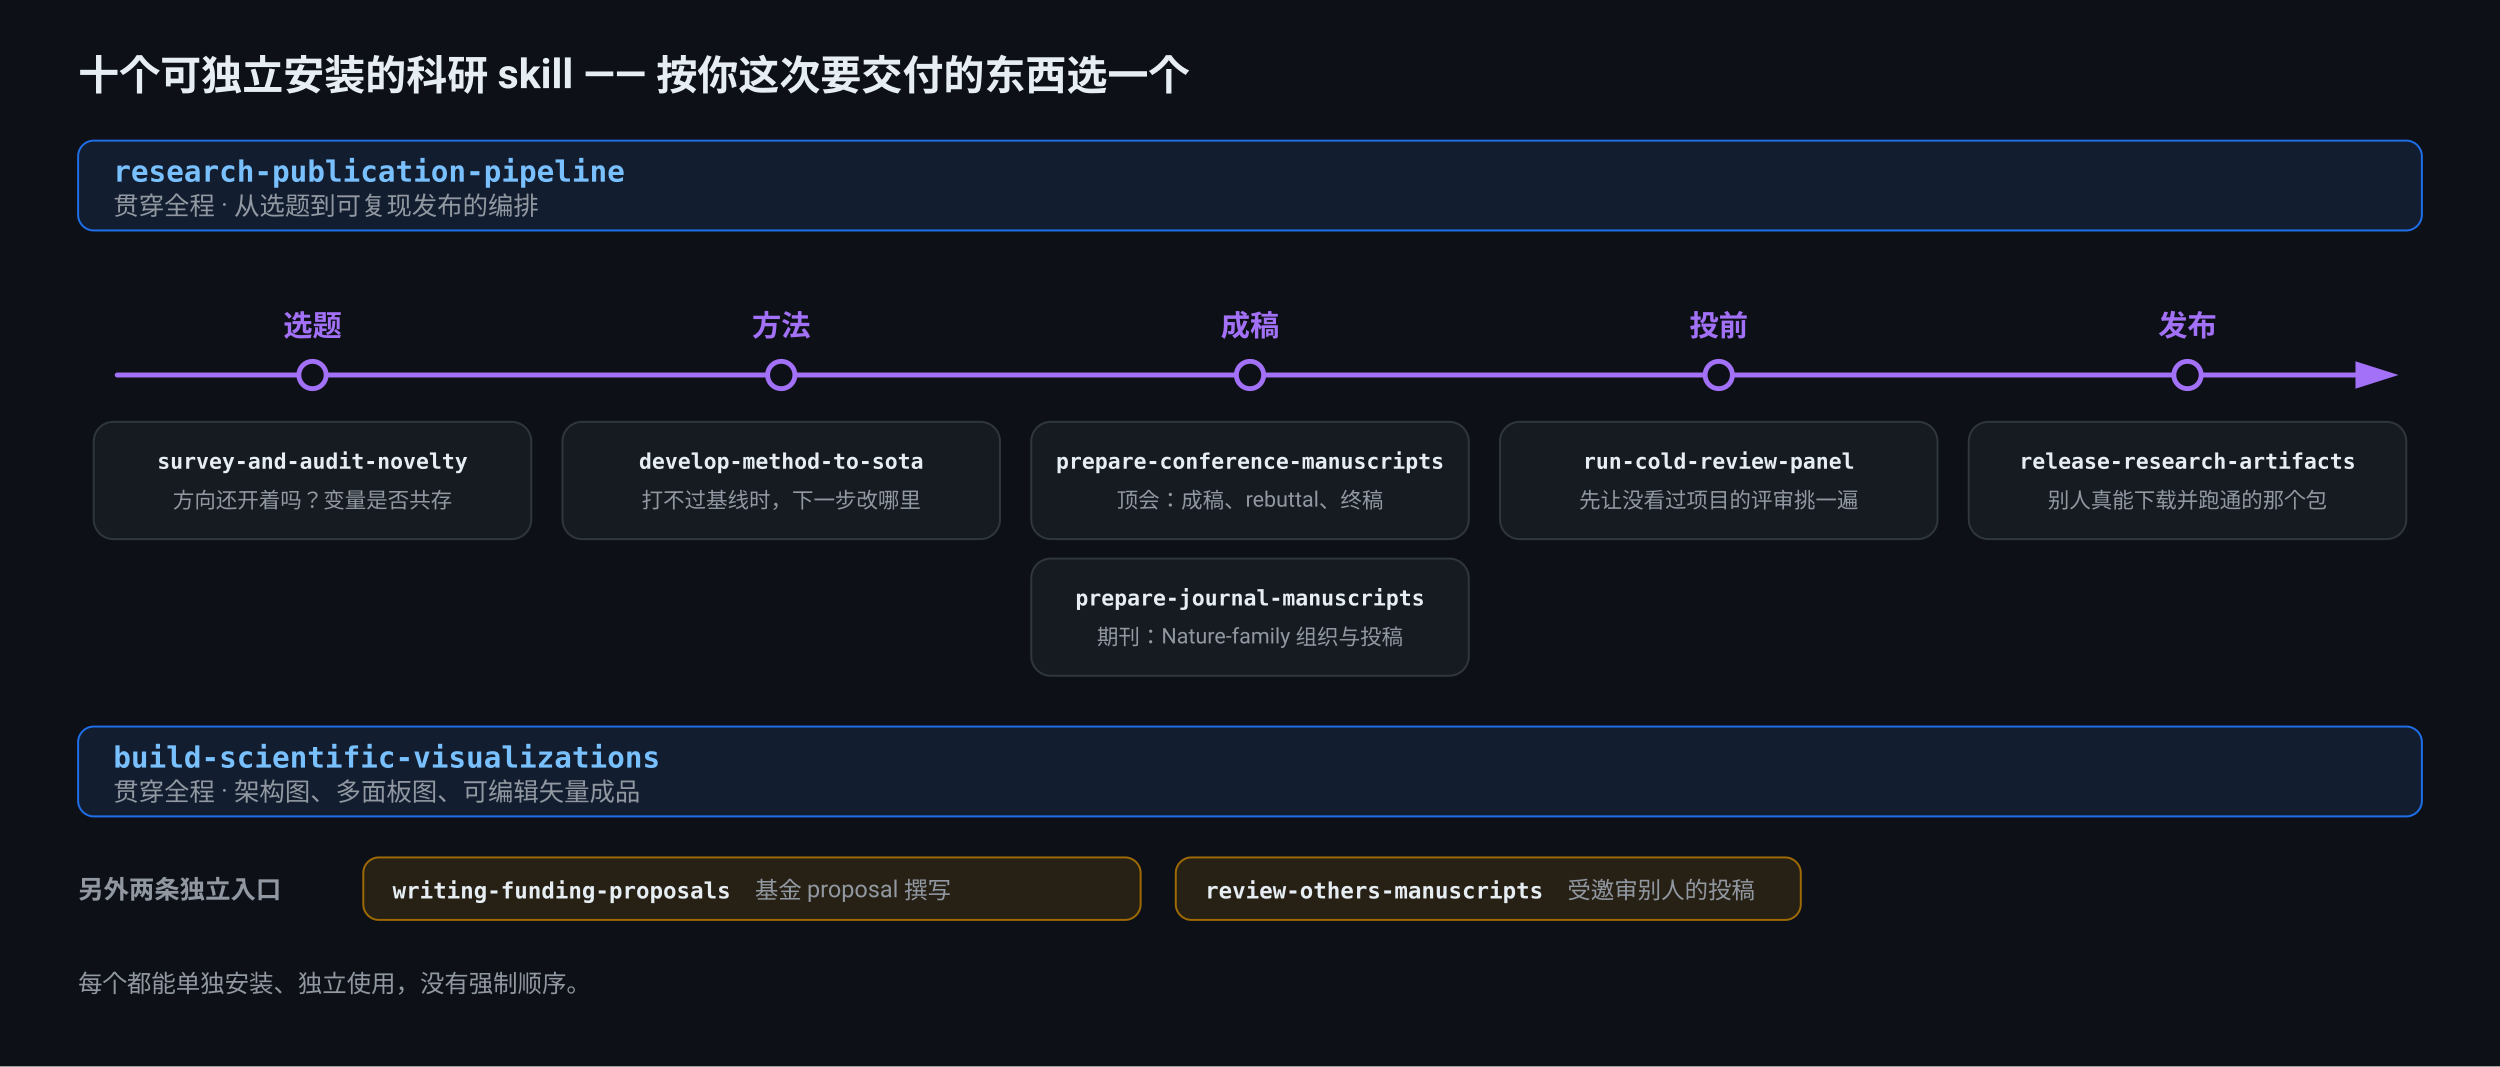
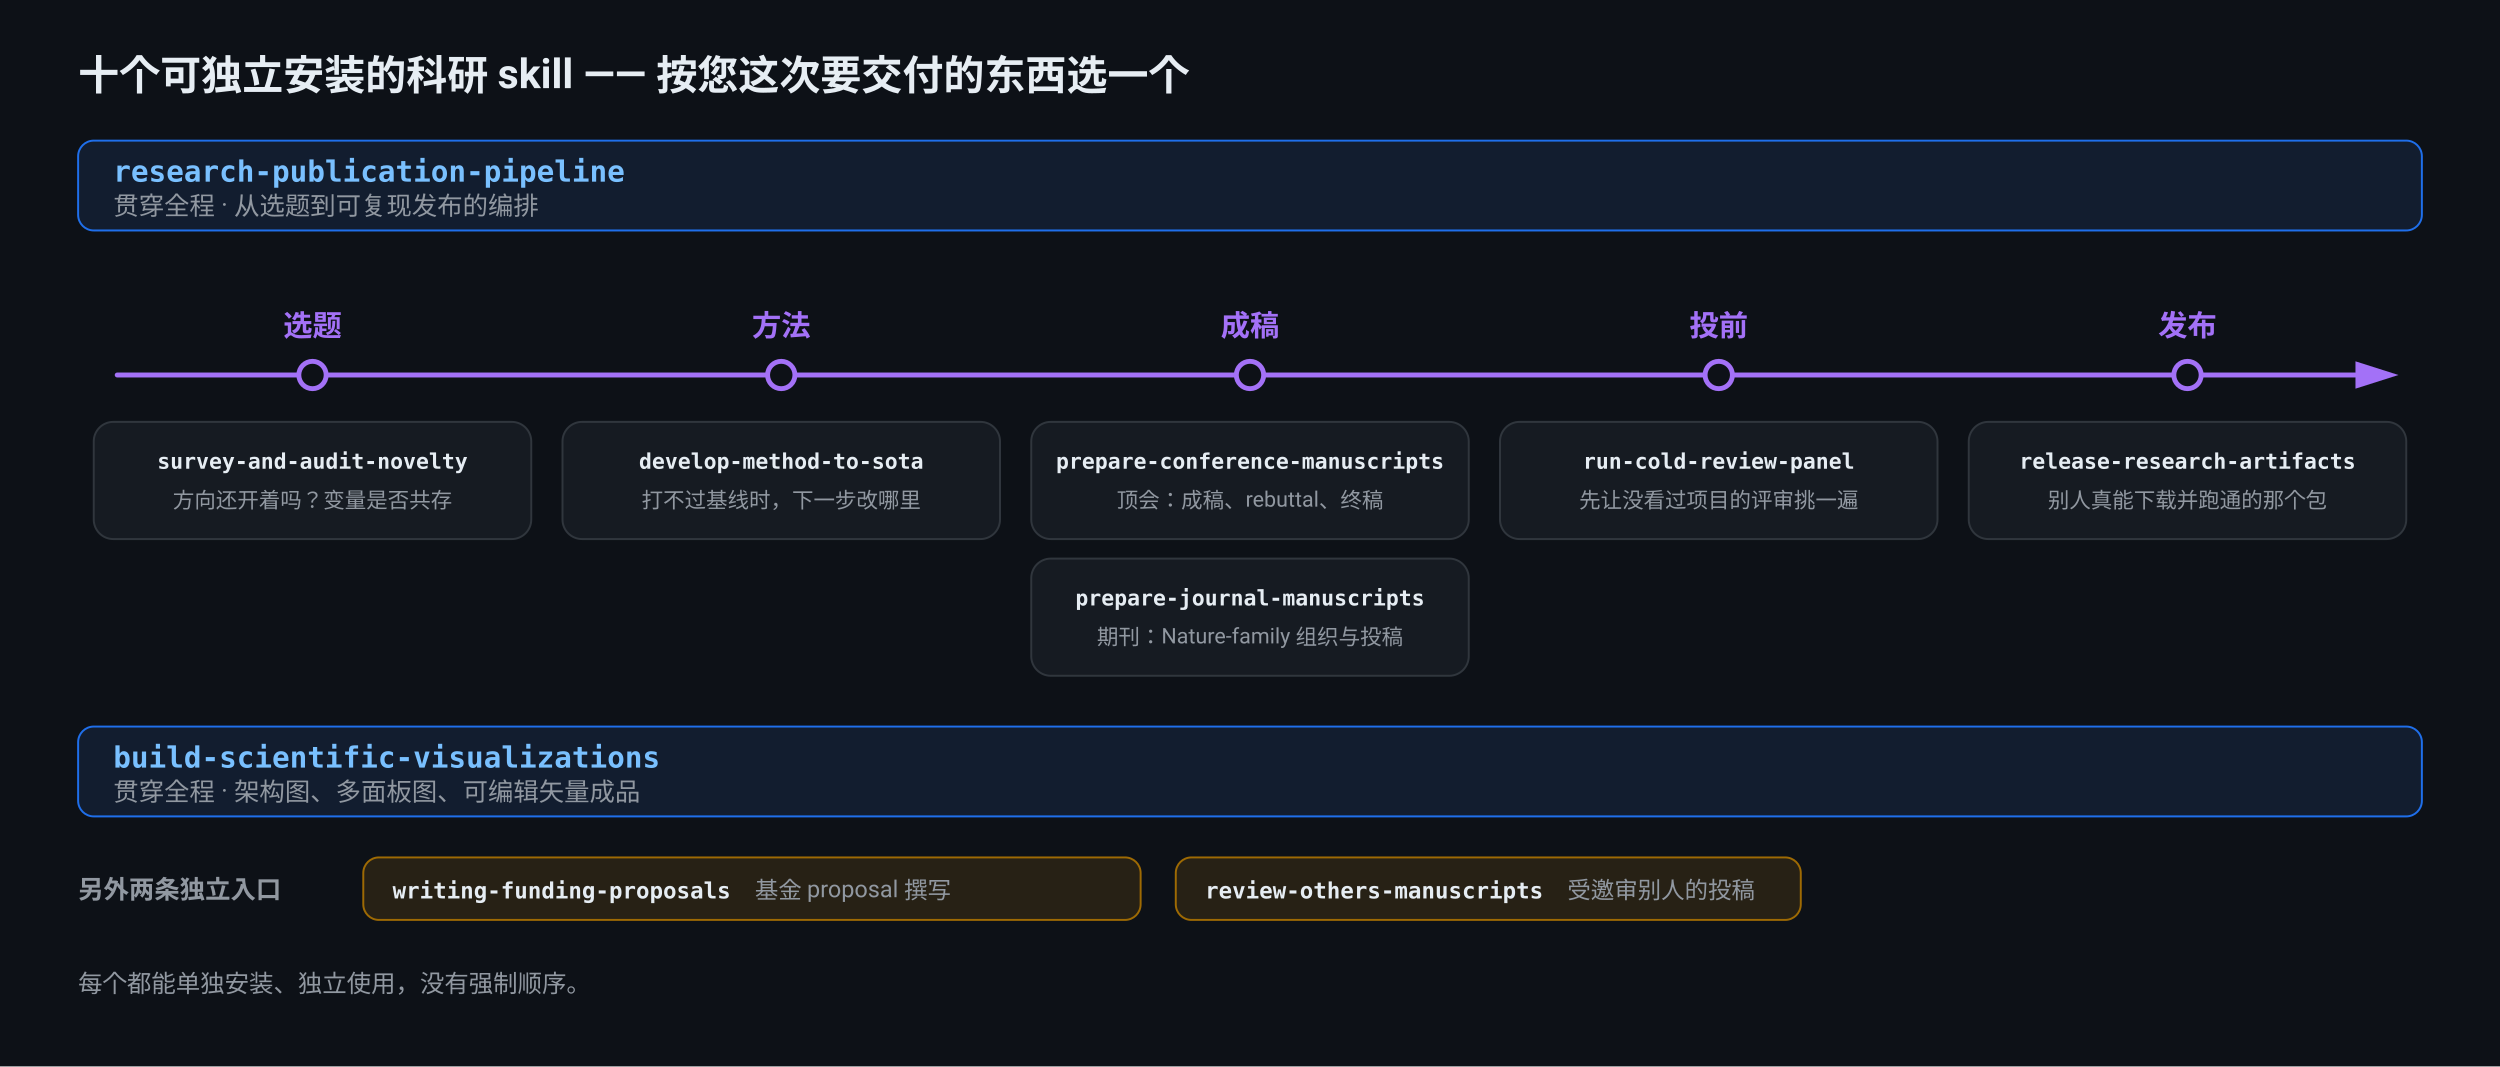
- <svg xmlns="http://www.w3.org/2000/svg" width="1280" height="546" viewBox="0 0 1280 546" role="img" aria-label="十个可独立安装的科研 skill —— 按你这次要交付的东西选一个">
+ <svg xmlns="http://www.w3.org/2000/svg" width="1280" height="546" viewBox="0 0 1280 546" role="img" aria-label="十个可独立安装的科研 skill —— 按您这次要交付的东西选一个">
  <rect width="1280" height="546" fill="#0d1117" />
-   <text x="40" y="46" font-family="-apple-system, BlinkMacSystemFont, 'Segoe UI', 'PingFang SC', 'Hiragino Sans GB', 'Microsoft YaHei', Roboto, sans-serif" font-size="21" font-weight="600" fill="#e6edf3" text-anchor="start">十个可独立安装的科研 skill —— 按你这次要交付的东西选一个</text>
+   <text x="40" y="46" font-family="-apple-system, BlinkMacSystemFont, 'Segoe UI', 'PingFang SC', 'Hiragino Sans GB', 'Microsoft YaHei', Roboto, sans-serif" font-size="21" font-weight="600" fill="#e6edf3" text-anchor="start">十个可独立安装的科研 skill —— 按您这次要交付的东西选一个</text>
  <rect x="40" y="72" width="1200" height="46" rx="8" fill="#121d2f" stroke="#1f6feb" stroke-width="1" />
  <text x="58" y="93" font-family="ui-monospace, SFMono-Regular, Menlo, Consolas, monospace" font-size="15" font-weight="600" fill="#79c0ff" text-anchor="start">research-publication-pipeline</text>
  <text x="58" y="110" font-family="-apple-system, BlinkMacSystemFont, 'Segoe UI', 'PingFang SC', 'Hiragino Sans GB', 'Microsoft YaHei', Roboto, sans-serif" font-size="13" font-weight="400" fill="#9198a1" text-anchor="start">贯穿全程 · 从选题到可复现发布的编排</text>
  <rect x="40" y="372" width="1200" height="46" rx="8" fill="#121d2f" stroke="#1f6feb" stroke-width="1" />
  <text x="58" y="393" font-family="ui-monospace, SFMono-Regular, Menlo, Consolas, monospace" font-size="15" font-weight="600" fill="#79c0ff" text-anchor="start">build-scientific-visualizations</text>
  <text x="58" y="410" font-family="-apple-system, BlinkMacSystemFont, 'Segoe UI', 'PingFang SC', 'Hiragino Sans GB', 'Microsoft YaHei', Roboto, sans-serif" font-size="13" font-weight="400" fill="#9198a1" text-anchor="start">贯穿全程 · 架构图、多面板图、可编辑矢量成品</text>
  <line x1="60" y1="192" x2="1206" y2="192" stroke="#a371f7" stroke-width="2.5" stroke-linecap="round" />
  <path d="M 1206 185 L 1228 192 L 1206 199 Z" fill="#a371f7" />
  <circle cx="160" cy="192" r="7" fill="#0d1117" stroke="#a371f7" stroke-width="2.5" />
  <text x="160" y="172" font-family="-apple-system, BlinkMacSystemFont, 'Segoe UI', 'PingFang SC', 'Hiragino Sans GB', 'Microsoft YaHei', Roboto, sans-serif" font-size="15" font-weight="600" fill="#a371f7" text-anchor="middle">选题</text>
  <rect x="48" y="216" width="224" height="60" rx="10" fill="#161b22" stroke="#30363d" stroke-width="1" />
  <text x="160" y="240" font-family="ui-monospace, SFMono-Regular, Menlo, Consolas, monospace" font-size="11" font-weight="600" fill="#e6edf3" text-anchor="middle">survey-and-audit-novelty</text>
  <text x="160" y="260" font-family="-apple-system, BlinkMacSystemFont, 'Segoe UI', 'PingFang SC', 'Hiragino Sans GB', 'Microsoft YaHei', Roboto, sans-serif" font-size="11" font-weight="400" fill="#9198a1" text-anchor="middle">方向还开着吗？变量是否共存</text>
  <circle cx="400" cy="192" r="7" fill="#0d1117" stroke="#a371f7" stroke-width="2.5" />
  <text x="400" y="172" font-family="-apple-system, BlinkMacSystemFont, 'Segoe UI', 'PingFang SC', 'Hiragino Sans GB', 'Microsoft YaHei', Roboto, sans-serif" font-size="15" font-weight="600" fill="#a371f7" text-anchor="middle">方法</text>
  <rect x="288" y="216" width="224" height="60" rx="10" fill="#161b22" stroke="#30363d" stroke-width="1" />
  <text x="400" y="240" font-family="ui-monospace, SFMono-Regular, Menlo, Consolas, monospace" font-size="11" font-weight="600" fill="#e6edf3" text-anchor="middle">develop-method-to-sota</text>
  <text x="400" y="260" font-family="-apple-system, BlinkMacSystemFont, 'Segoe UI', 'PingFang SC', 'Hiragino Sans GB', 'Microsoft YaHei', Roboto, sans-serif" font-size="11" font-weight="400" fill="#9198a1" text-anchor="middle">打不过基线时，下一步改哪里</text>
  <circle cx="640" cy="192" r="7" fill="#0d1117" stroke="#a371f7" stroke-width="2.5" />
  <text x="640" y="172" font-family="-apple-system, BlinkMacSystemFont, 'Segoe UI', 'PingFang SC', 'Hiragino Sans GB', 'Microsoft YaHei', Roboto, sans-serif" font-size="15" font-weight="600" fill="#a371f7" text-anchor="middle">成稿</text>
  <rect x="528" y="216" width="224" height="60" rx="10" fill="#161b22" stroke="#30363d" stroke-width="1" />
  <text x="640" y="240" font-family="ui-monospace, SFMono-Regular, Menlo, Consolas, monospace" font-size="11" font-weight="600" fill="#e6edf3" text-anchor="middle">prepare-conference-manuscripts</text>
  <text x="640" y="260" font-family="-apple-system, BlinkMacSystemFont, 'Segoe UI', 'PingFang SC', 'Hiragino Sans GB', 'Microsoft YaHei', Roboto, sans-serif" font-size="11" font-weight="400" fill="#9198a1" text-anchor="middle">顶会：成稿、rebuttal、终稿</text>
  <rect x="528" y="286" width="224" height="60" rx="10" fill="#161b22" stroke="#30363d" stroke-width="1" />
  <text x="640" y="310" font-family="ui-monospace, SFMono-Regular, Menlo, Consolas, monospace" font-size="11" font-weight="600" fill="#e6edf3" text-anchor="middle">prepare-journal-manuscripts</text>
  <text x="640" y="330" font-family="-apple-system, BlinkMacSystemFont, 'Segoe UI', 'PingFang SC', 'Hiragino Sans GB', 'Microsoft YaHei', Roboto, sans-serif" font-size="11" font-weight="400" fill="#9198a1" text-anchor="middle">期刊：Nature-family 组织与投稿</text>
  <circle cx="880" cy="192" r="7" fill="#0d1117" stroke="#a371f7" stroke-width="2.5" />
  <text x="880" y="172" font-family="-apple-system, BlinkMacSystemFont, 'Segoe UI', 'PingFang SC', 'Hiragino Sans GB', 'Microsoft YaHei', Roboto, sans-serif" font-size="15" font-weight="600" fill="#a371f7" text-anchor="middle">投前</text>
  <rect x="768" y="216" width="224" height="60" rx="10" fill="#161b22" stroke="#30363d" stroke-width="1" />
  <text x="880" y="240" font-family="ui-monospace, SFMono-Regular, Menlo, Consolas, monospace" font-size="11" font-weight="600" fill="#e6edf3" text-anchor="middle">run-cold-review-panel</text>
  <text x="880" y="260" font-family="-apple-system, BlinkMacSystemFont, 'Segoe UI', 'PingFang SC', 'Hiragino Sans GB', 'Microsoft YaHei', Roboto, sans-serif" font-size="11" font-weight="400" fill="#9198a1" text-anchor="middle">先让没看过项目的评审挑一遍</text>
  <circle cx="1120" cy="192" r="7" fill="#0d1117" stroke="#a371f7" stroke-width="2.5" />
  <text x="1120" y="172" font-family="-apple-system, BlinkMacSystemFont, 'Segoe UI', 'PingFang SC', 'Hiragino Sans GB', 'Microsoft YaHei', Roboto, sans-serif" font-size="15" font-weight="600" fill="#a371f7" text-anchor="middle">发布</text>
  <rect x="1008" y="216" width="224" height="60" rx="10" fill="#161b22" stroke="#30363d" stroke-width="1" />
  <text x="1120" y="240" font-family="ui-monospace, SFMono-Regular, Menlo, Consolas, monospace" font-size="11" font-weight="600" fill="#e6edf3" text-anchor="middle">release-research-artifacts</text>
  <text x="1120" y="260" font-family="-apple-system, BlinkMacSystemFont, 'Segoe UI', 'PingFang SC', 'Hiragino Sans GB', 'Microsoft YaHei', Roboto, sans-serif" font-size="11" font-weight="400" fill="#9198a1" text-anchor="middle">别人真能下载并跑通的那个包</text>
  <text x="40" y="460" font-family="-apple-system, BlinkMacSystemFont, 'Segoe UI', 'PingFang SC', 'Hiragino Sans GB', 'Microsoft YaHei', Roboto, sans-serif" font-size="13" font-weight="600" fill="#9198a1" text-anchor="start">另外两条独立入口</text>
  <rect x="186" y="439" width="398" height="32" rx="8" fill="#272115" stroke="#9e6a03" stroke-width="1" />
  <text x="201" y="460" font-family="ui-monospace, SFMono-Regular, Menlo, Consolas, monospace" font-size="11.5" font-weight="600" fill="#e6edf3" text-anchor="start">writing-funding-proposals</text>
  <text x="386.5" y="460" font-family="-apple-system, BlinkMacSystemFont, 'Segoe UI', 'PingFang SC', 'Hiragino Sans GB', 'Microsoft YaHei', Roboto, sans-serif" font-size="12" font-weight="400" fill="#9198a1" text-anchor="start">基金 proposal 撰写</text>
  <rect x="602" y="439" width="320" height="32" rx="8" fill="#272115" stroke="#9e6a03" stroke-width="1" />
  <text x="617" y="460" font-family="ui-monospace, SFMono-Regular, Menlo, Consolas, monospace" font-size="11.5" font-weight="600" fill="#e6edf3" text-anchor="start">review-others-manuscripts</text>
  <text x="802.5" y="460" font-family="-apple-system, BlinkMacSystemFont, 'Segoe UI', 'PingFang SC', 'Hiragino Sans GB', 'Microsoft YaHei', Roboto, sans-serif" font-size="12" font-weight="400" fill="#9198a1" text-anchor="start">受邀审别人的投稿</text>
  <text x="40" y="508" font-family="-apple-system, BlinkMacSystemFont, 'Segoe UI', 'PingFang SC', 'Hiragino Sans GB', 'Microsoft YaHei', Roboto, sans-serif" font-size="12.5" font-weight="400" fill="#9198a1" text-anchor="start">每个都能单独安装、独立使用，没有强制顺序。</text>
</svg>
